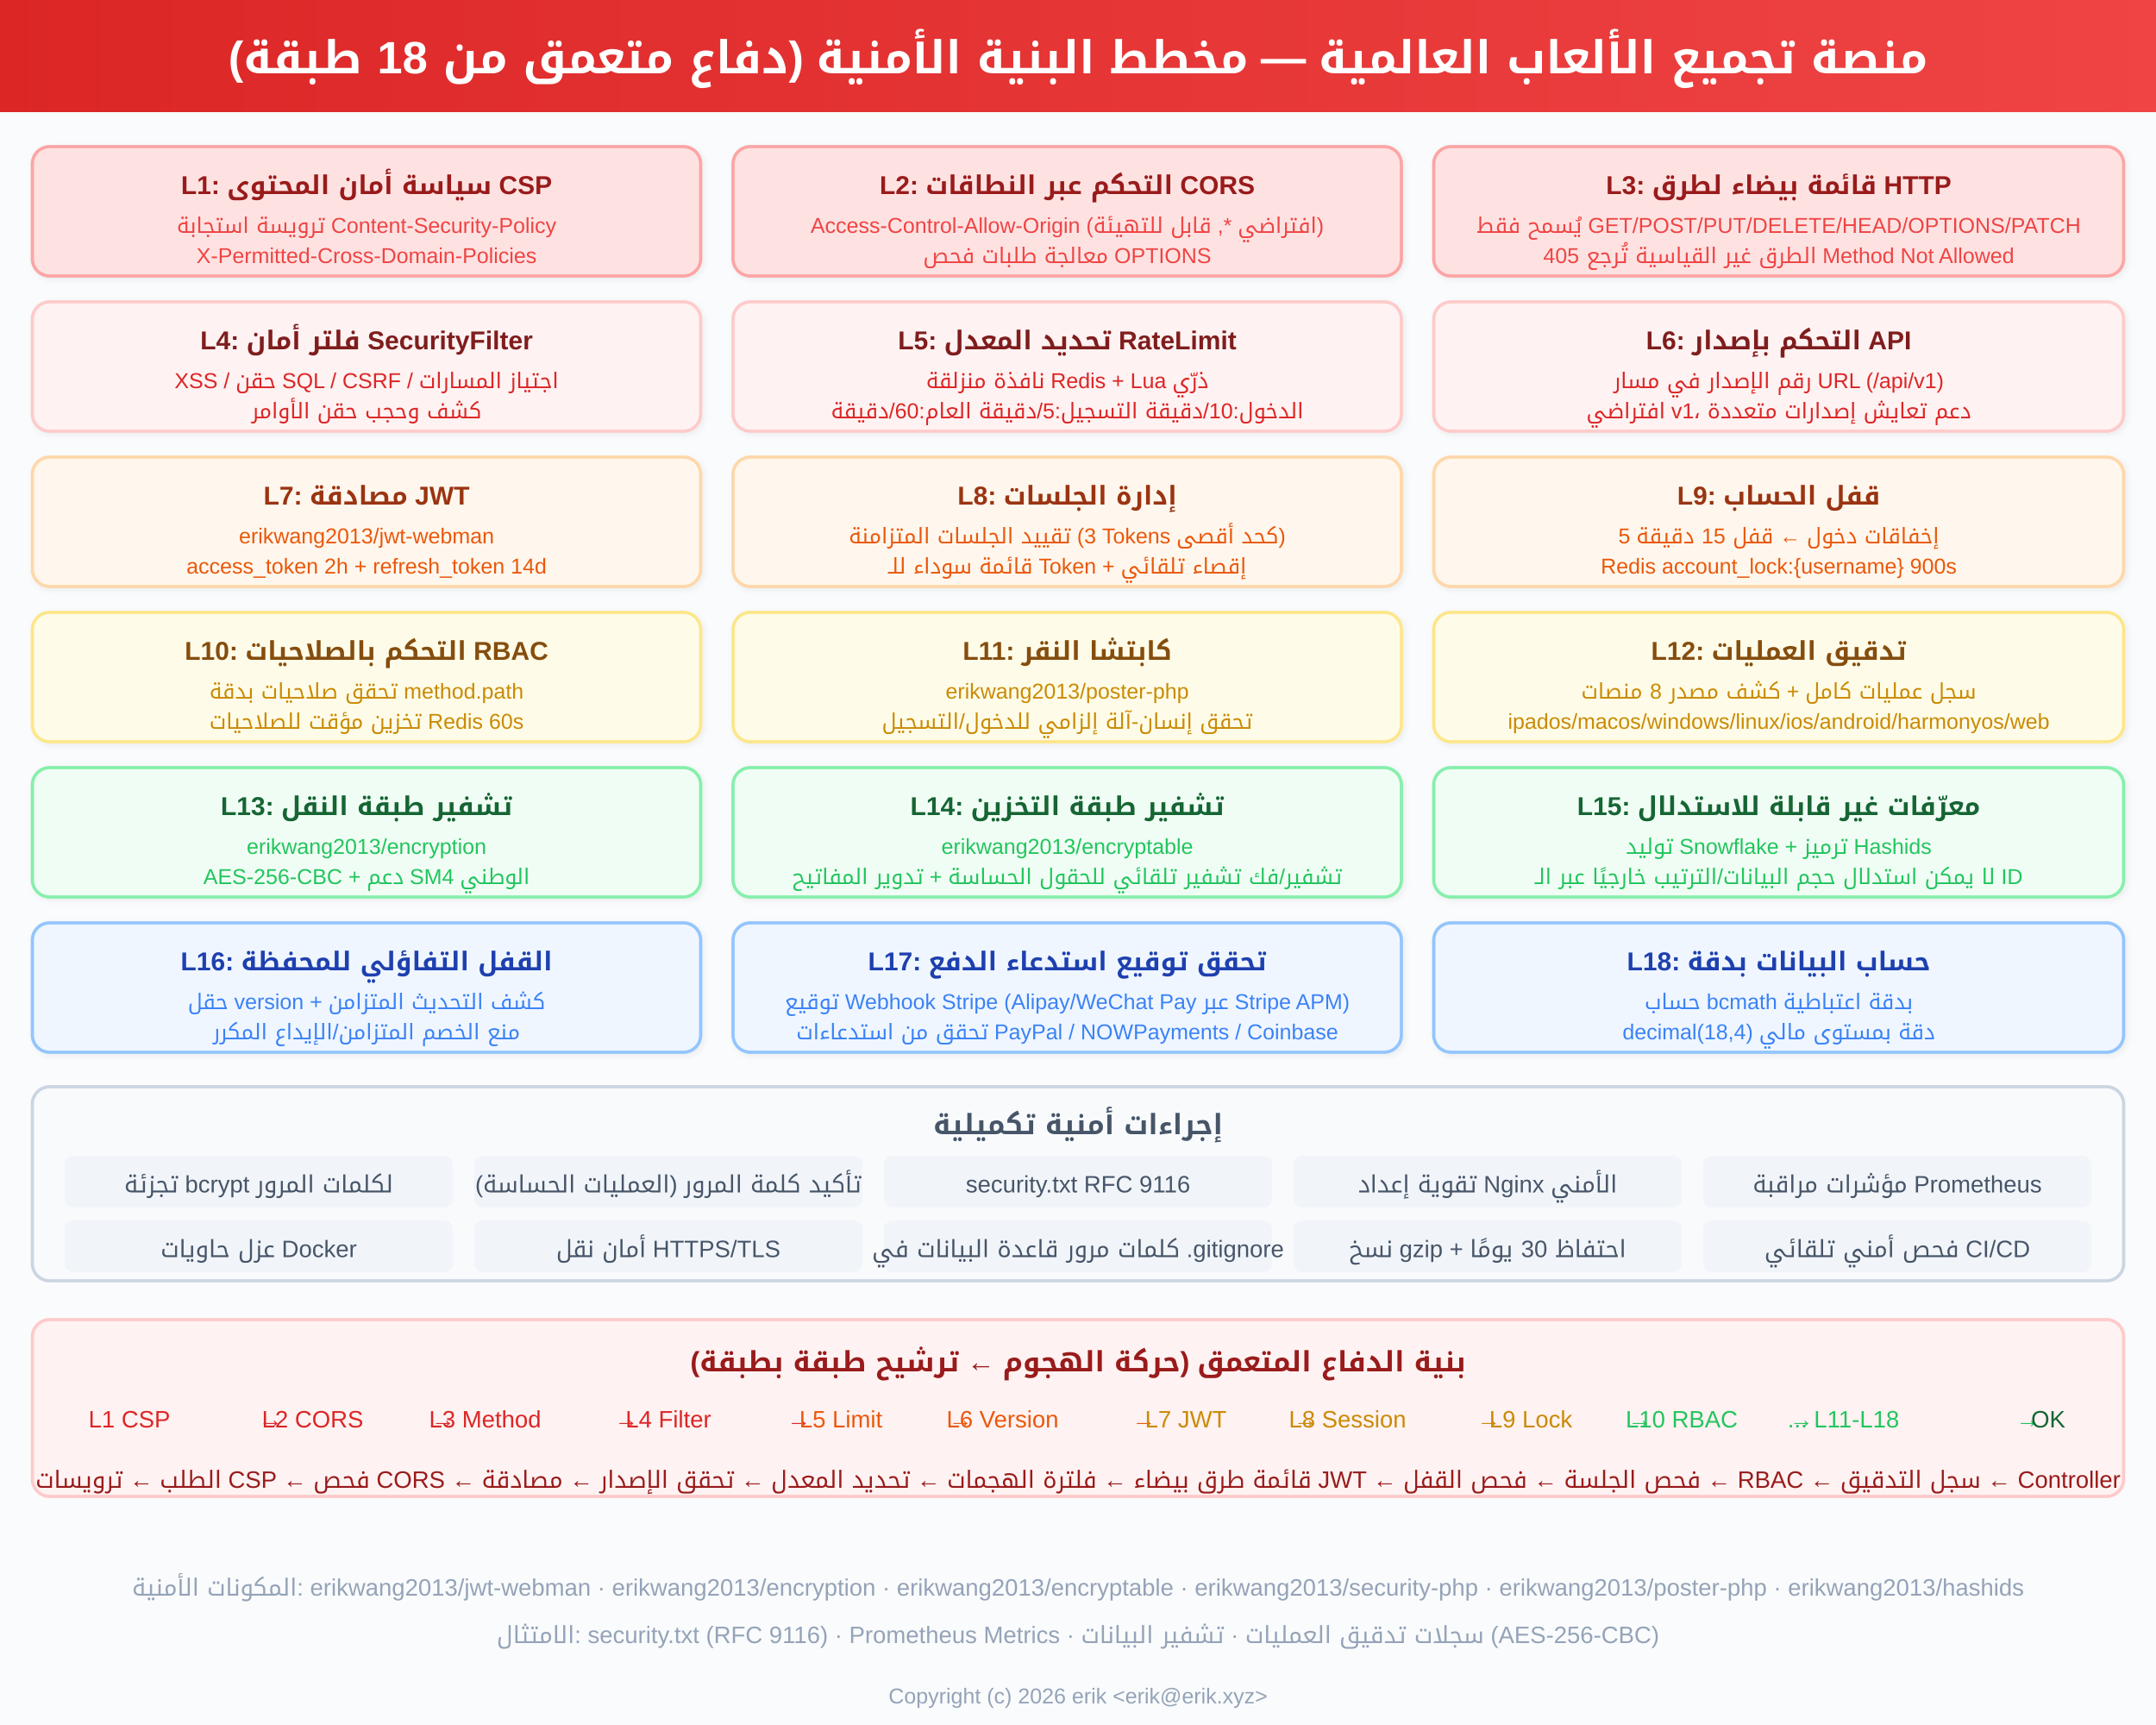
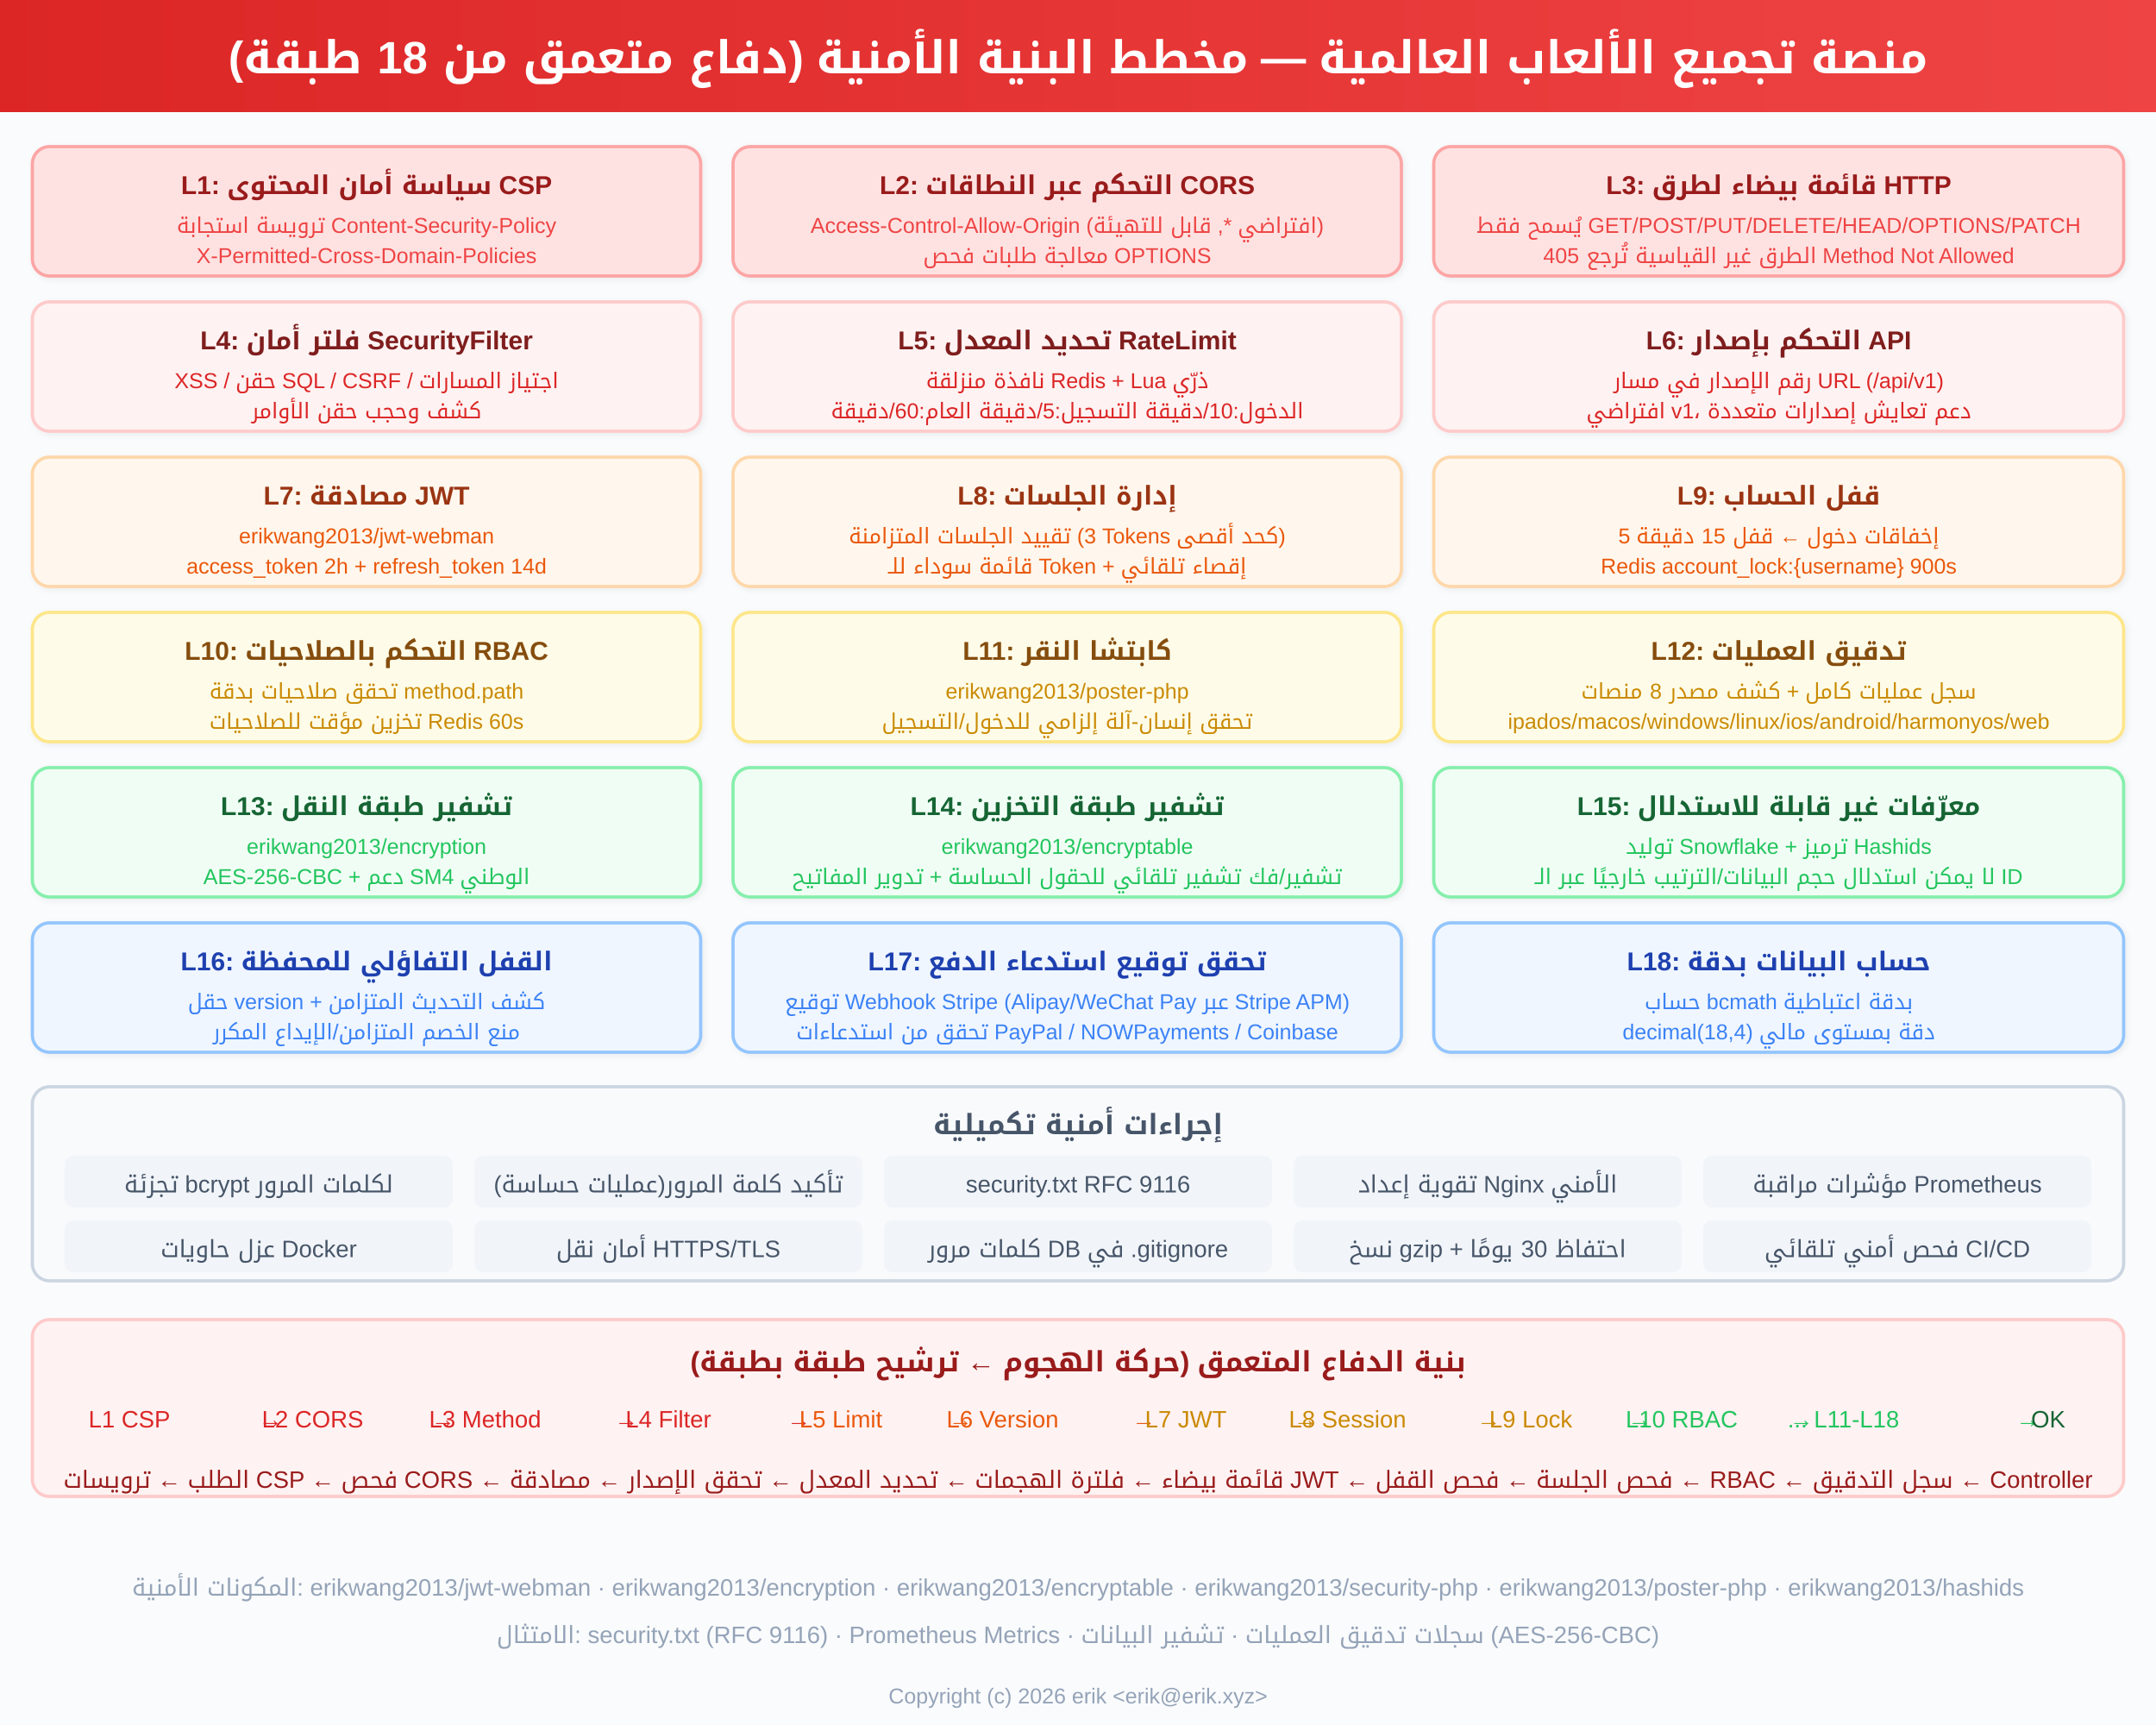
<svg xmlns="http://www.w3.org/2000/svg" viewBox="0 0 1000 800" font-family="Arial, 'Noto Sans SC', sans-serif, 'Noto Kufi Arabic', sans-serif">
  <defs>
    <linearGradient id="hd" x1="0" y1="0" x2="1" y2="0">
      <stop offset="0%" stop-color="#dc2626" />
      <stop offset="100%" stop-color="#ef4444" />
    </linearGradient>
    <filter id="sh">
      <feDropShadow dx="1" dy="1" stdDeviation="1.5" flood-opacity=".06" />
    </filter>
  </defs>
  <rect width="1000" height="800" fill="#fafbfc" />
  <rect x="0" y="0" width="1000" height="52" fill="url(#hd)" />
  <text x="500" y="34" text-anchor="middle" fill="#fff" font-size="21" font-weight="bold">منصة تجميع الألعاب العالمية — مخطط البنية الأمنية (دفاع متعمق من 18 طبقة)</text>
  <rect x="15" y="68" width="310" height="60" rx="8" fill="#fee2e2" stroke="#fca5a5" stroke-width="1.5" filter="url(#sh)" />
  <text x="170" y="90" text-anchor="middle" fill="#991b1b" font-size="12" font-weight="bold">L1: سياسة أمان المحتوى CSP</text>
  <text x="170" y="108" text-anchor="middle" fill="#ef4444" font-size="10">ترويسة استجابة Content-Security-Policy</text>
  <text x="170" y="122" text-anchor="middle" fill="#ef4444" font-size="10">X-Permitted-Cross-Domain-Policies</text>
  <rect x="340" y="68" width="310" height="60" rx="8" fill="#fee2e2" stroke="#fca5a5" stroke-width="1.5" filter="url(#sh)" />
  <text x="495" y="90" text-anchor="middle" fill="#991b1b" font-size="12" font-weight="bold">L2: التحكم عبر النطاقات CORS</text>
  <text x="495" y="108" text-anchor="middle" fill="#ef4444" font-size="10">Access-Control-Allow-Origin (افتراضي *, قابل للتهيئة)</text>
  <text x="495" y="122" text-anchor="middle" fill="#ef4444" font-size="10">معالجة طلبات فحص OPTIONS</text>
  <rect x="665" y="68" width="320" height="60" rx="8" fill="#fee2e2" stroke="#fca5a5" stroke-width="1.5" filter="url(#sh)" />
  <text x="825" y="90" text-anchor="middle" fill="#991b1b" font-size="12" font-weight="bold">L3: قائمة بيضاء لطرق HTTP</text>
  <text x="825" y="108" text-anchor="middle" fill="#ef4444" font-size="10">يُسمح فقط GET/POST/PUT/DELETE/HEAD/OPTIONS/PATCH</text>
  <text x="825" y="122" text-anchor="middle" fill="#ef4444" font-size="10">الطرق غير القياسية تُرجع 405 Method Not Allowed</text>
  <rect x="15" y="140" width="310" height="60" rx="8" fill="#fef2f2" stroke="#fecaca" stroke-width="1.5" filter="url(#sh)" />
  <text x="170" y="162" text-anchor="middle" fill="#7f1d1d" font-size="12" font-weight="bold">L4: فلتر أمان SecurityFilter</text>
  <text x="170" y="180" text-anchor="middle" fill="#dc2626" font-size="10">XSS / حقن SQL / CSRF / اجتياز المسارات</text>
  <text x="170" y="194" text-anchor="middle" fill="#dc2626" font-size="10">كشف وحجب حقن الأوامر</text>
  <rect x="340" y="140" width="310" height="60" rx="8" fill="#fef2f2" stroke="#fecaca" stroke-width="1.5" filter="url(#sh)" />
  <text x="495" y="162" text-anchor="middle" fill="#7f1d1d" font-size="12" font-weight="bold">L5: تحديد المعدل RateLimit</text>
  <text x="495" y="180" text-anchor="middle" fill="#dc2626" font-size="10">نافذة منزلقة Redis + Lua ذرّي</text>
  <text x="495" y="194" text-anchor="middle" fill="#dc2626" font-size="10">الدخول:10/دقيقة التسجيل:5/دقيقة العام:60/دقيقة</text>
  <rect x="665" y="140" width="320" height="60" rx="8" fill="#fef2f2" stroke="#fecaca" stroke-width="1.5" filter="url(#sh)" />
  <text x="825" y="162" text-anchor="middle" fill="#7f1d1d" font-size="12" font-weight="bold">L6: التحكم بإصدار API</text>
  <text x="825" y="180" text-anchor="middle" fill="#dc2626" font-size="10">رقم الإصدار في مسار URL (/api/v1)</text>
  <text x="825" y="194" text-anchor="middle" fill="#dc2626" font-size="10">افتراضي v1، دعم تعايش إصدارات متعددة</text>
  <rect x="15" y="212" width="310" height="60" rx="8" fill="#fff7ed" stroke="#fed7aa" stroke-width="1.5" filter="url(#sh)" />
  <text x="170" y="234" text-anchor="middle" fill="#9a3412" font-size="12" font-weight="bold">L7: مصادقة JWT</text>
  <text x="170" y="252" text-anchor="middle" fill="#ea580c" font-size="10">erikwang2013/jwt-webman</text>
  <text x="170" y="266" text-anchor="middle" fill="#ea580c" font-size="10">access_token 2h + refresh_token 14d</text>
  <rect x="340" y="212" width="310" height="60" rx="8" fill="#fff7ed" stroke="#fed7aa" stroke-width="1.5" filter="url(#sh)" />
  <text x="495" y="234" text-anchor="middle" fill="#9a3412" font-size="12" font-weight="bold">L8: إدارة الجلسات</text>
  <text x="495" y="252" text-anchor="middle" fill="#ea580c" font-size="10">تقييد الجلسات المتزامنة (3 Tokens كحد أقصى)</text>
  <text x="495" y="266" text-anchor="middle" fill="#ea580c" font-size="10">قائمة سوداء للـ Token + إقصاء تلقائي</text>
  <rect x="665" y="212" width="320" height="60" rx="8" fill="#fff7ed" stroke="#fed7aa" stroke-width="1.5" filter="url(#sh)" />
  <text x="825" y="234" text-anchor="middle" fill="#9a3412" font-size="12" font-weight="bold">L9: قفل الحساب</text>
  <text x="825" y="252" text-anchor="middle" fill="#ea580c" font-size="10">5 إخفاقات دخول ← قفل 15 دقيقة</text>
  <text x="825" y="266" text-anchor="middle" fill="#ea580c" font-size="10">Redis account_lock:{username} 900s</text>
  <rect x="15" y="284" width="310" height="60" rx="8" fill="#fefce8" stroke="#fde68a" stroke-width="1.5" filter="url(#sh)" />
  <text x="170" y="306" text-anchor="middle" fill="#854d0e" font-size="12" font-weight="bold">L10: التحكم بالصلاحيات RBAC</text>
  <text x="170" y="324" text-anchor="middle" fill="#ca8a04" font-size="10">تحقق صلاحيات بدقة method.path</text>
  <text x="170" y="338" text-anchor="middle" fill="#ca8a04" font-size="10">تخزين مؤقت للصلاحيات Redis 60s</text>
  <rect x="340" y="284" width="310" height="60" rx="8" fill="#fefce8" stroke="#fde68a" stroke-width="1.5" filter="url(#sh)" />
  <text x="495" y="306" text-anchor="middle" fill="#854d0e" font-size="12" font-weight="bold">L11: كابتشا النقر</text>
  <text x="495" y="324" text-anchor="middle" fill="#ca8a04" font-size="10">erikwang2013/poster-php</text>
  <text x="495" y="338" text-anchor="middle" fill="#ca8a04" font-size="10">تحقق إنسان-آلة إلزامي للدخول/التسجيل</text>
  <rect x="665" y="284" width="320" height="60" rx="8" fill="#fefce8" stroke="#fde68a" stroke-width="1.5" filter="url(#sh)" />
  <text x="825" y="306" text-anchor="middle" fill="#854d0e" font-size="12" font-weight="bold">L12: تدقيق العمليات</text>
  <text x="825" y="324" text-anchor="middle" fill="#ca8a04" font-size="10">سجل عمليات كامل + كشف مصدر 8 منصات</text>
  <text x="825" y="338" text-anchor="middle" fill="#ca8a04" font-size="10">ipados/macos/windows/linux/ios/android/harmonyos/web</text>
  <rect x="15" y="356" width="310" height="60" rx="8" fill="#f0fdf4" stroke="#86efac" stroke-width="1.5" filter="url(#sh)" />
  <text x="170" y="378" text-anchor="middle" fill="#166534" font-size="12" font-weight="bold">L13: تشفير طبقة النقل</text>
  <text x="170" y="396" text-anchor="middle" fill="#22c55e" font-size="10">erikwang2013/encryption</text>
  <text x="170" y="410" text-anchor="middle" fill="#22c55e" font-size="10">AES-256-CBC + دعم SM4 الوطني</text>
  <rect x="340" y="356" width="310" height="60" rx="8" fill="#f0fdf4" stroke="#86efac" stroke-width="1.5" filter="url(#sh)" />
  <text x="495" y="378" text-anchor="middle" fill="#166534" font-size="12" font-weight="bold">L14: تشفير طبقة التخزين</text>
  <text x="495" y="396" text-anchor="middle" fill="#22c55e" font-size="10">erikwang2013/encryptable</text>
  <text x="495" y="410" text-anchor="middle" fill="#22c55e" font-size="10">تشفير/فك تشفير تلقائي للحقول الحساسة + تدوير المفاتيح</text>
  <rect x="665" y="356" width="320" height="60" rx="8" fill="#f0fdf4" stroke="#86efac" stroke-width="1.5" filter="url(#sh)" />
  <text x="825" y="378" text-anchor="middle" fill="#166534" font-size="12" font-weight="bold">L15: معرّفات غير قابلة للاستدلال</text>
  <text x="825" y="396" text-anchor="middle" fill="#22c55e" font-size="10">توليد Snowflake + ترميز Hashids</text>
  <text x="825" y="410" text-anchor="middle" fill="#22c55e" font-size="10">لا يمكن استدلال حجم البيانات/الترتيب خارجيًا عبر الـ ID</text>
  <rect x="15" y="428" width="310" height="60" rx="8" fill="#eff6ff" stroke="#93c5fd" stroke-width="1.5" filter="url(#sh)" />
  <text x="170" y="450" text-anchor="middle" fill="#1e40af" font-size="12" font-weight="bold">L16: القفل التفاؤلي للمحفظة</text>
  <text x="170" y="468" text-anchor="middle" fill="#3b82f6" font-size="10">حقل version + كشف التحديث المتزامن</text>
  <text x="170" y="482" text-anchor="middle" fill="#3b82f6" font-size="10">منع الخصم المتزامن/الإيداع المكرر</text>
  <rect x="340" y="428" width="310" height="60" rx="8" fill="#eff6ff" stroke="#93c5fd" stroke-width="1.5" filter="url(#sh)" />
  <text x="495" y="450" text-anchor="middle" fill="#1e40af" font-size="12" font-weight="bold">L17: تحقق توقيع استدعاء الدفع</text>
  <text x="495" y="468" text-anchor="middle" fill="#3b82f6" font-size="10">توقيع Webhook Stripe (Alipay/WeChat Pay عبر Stripe APM)</text>
  <text x="495" y="482" text-anchor="middle" fill="#3b82f6" font-size="10">تحقق من استدعاءات PayPal / NOWPayments / Coinbase</text>
  <rect x="665" y="428" width="320" height="60" rx="8" fill="#eff6ff" stroke="#93c5fd" stroke-width="1.5" filter="url(#sh)" />
  <text x="825" y="450" text-anchor="middle" fill="#1e40af" font-size="12" font-weight="bold">L18: حساب البيانات بدقة</text>
  <text x="825" y="468" text-anchor="middle" fill="#3b82f6" font-size="10">حساب bcmath بدقة اعتباطية</text>
  <text x="825" y="482" text-anchor="middle" fill="#3b82f6" font-size="10">decimal(18,4) دقة بمستوى مالي</text>
  <rect x="15" y="504" width="970" height="90" rx="8" fill="#f8fafc" stroke="#cbd5e1" stroke-width="1.5" />
  <text x="500" y="526" text-anchor="middle" fill="#475569" font-size="13" font-weight="bold">إجراءات أمنية تكميلية</text>
  <rect x="30" y="536" width="180" height="24" rx="4" fill="#f1f5f9" />
  <text x="120" y="553" text-anchor="middle" fill="#475569" font-size="11">تجزئة bcrypt لكلمات المرور</text>
  <rect x="220" y="536" width="180" height="24" rx="4" fill="#f1f5f9" />
-   <text x="310" y="553" text-anchor="middle" fill="#475569" font-size="11">تأكيد كلمة المرور (العمليات الحساسة)</text>
+   <text x="310" y="553" text-anchor="middle" fill="#475569" font-size="11">تأكيد كلمة المرور(عمليات حساسة)</text>
  <rect x="410" y="536" width="180" height="24" rx="4" fill="#f1f5f9" />
  <text x="500" y="553" text-anchor="middle" fill="#475569" font-size="11">security.txt RFC 9116</text>
  <rect x="600" y="536" width="180" height="24" rx="4" fill="#f1f5f9" />
  <text x="690" y="553" text-anchor="middle" fill="#475569" font-size="11">تقوية إعداد Nginx الأمني</text>
  <rect x="790" y="536" width="180" height="24" rx="4" fill="#f1f5f9" />
  <text x="880" y="553" text-anchor="middle" fill="#475569" font-size="11">مؤشرات مراقبة Prometheus</text>
  <rect x="30" y="566" width="180" height="24" rx="4" fill="#f1f5f9" />
  <text x="120" y="583" text-anchor="middle" fill="#475569" font-size="11">عزل حاويات Docker</text>
  <rect x="220" y="566" width="180" height="24" rx="4" fill="#f1f5f9" />
  <text x="310" y="583" text-anchor="middle" fill="#475569" font-size="11">أمان نقل HTTPS/TLS</text>
  <rect x="410" y="566" width="180" height="24" rx="4" fill="#f1f5f9" />
-   <text x="500" y="583" text-anchor="middle" fill="#475569" font-size="11">كلمات مرور قاعدة البيانات في .gitignore</text>
+   <text x="500" y="583" text-anchor="middle" fill="#475569" font-size="11">كلمات مرور DB في .gitignore</text>
  <rect x="600" y="566" width="180" height="24" rx="4" fill="#f1f5f9" />
  <text x="690" y="583" text-anchor="middle" fill="#475569" font-size="11">نسخ gzip + احتفاظ 30 يومًا</text>
  <rect x="790" y="566" width="180" height="24" rx="4" fill="#f1f5f9" />
  <text x="880" y="583" text-anchor="middle" fill="#475569" font-size="11">فحص أمني تلقائي CI/CD</text>
  <rect x="15" y="612" width="970" height="82" rx="8" fill="#fef2f2" stroke="#fecaca" stroke-width="1.5" />
  <text x="500" y="636" text-anchor="middle" fill="#991b1b" font-size="13" font-weight="bold">بنية الدفاع المتعمق (حركة الهجوم ← ترشيح طبقة بطبقة)</text>
  <text x="60" y="662" text-anchor="middle" fill="#dc2626" font-size="11">L1 CSP</text>
  <text x="120" y="662" fill="#dc2626" font-size="11">→</text>
  <text x="145" y="662" text-anchor="middle" fill="#dc2626" font-size="11">L2 CORS</text>
  <text x="200" y="662" fill="#dc2626" font-size="11">→</text>
  <text x="225" y="662" text-anchor="middle" fill="#dc2626" font-size="11">L3 Method</text>
  <text x="285" y="662" fill="#dc2626" font-size="11">→</text>
  <text x="310" y="662" text-anchor="middle" fill="#dc2626" font-size="11">L4 Filter</text>
  <text x="365" y="662" fill="#dc2626" font-size="11">→</text>
  <text x="390" y="662" text-anchor="middle" fill="#ea580c" font-size="11">L5 Limit</text>
  <text x="440" y="662" fill="#ea580c" font-size="11">→</text>
  <text x="465" y="662" text-anchor="middle" fill="#ea580c" font-size="11">L6 Version</text>
  <text x="525" y="662" fill="#ea580c" font-size="11">→</text>
  <text x="550" y="662" text-anchor="middle" fill="#ca8a04" font-size="11">L7 JWT</text>
  <text x="600" y="662" fill="#ca8a04" font-size="11">→</text>
  <text x="625" y="662" text-anchor="middle" fill="#ca8a04" font-size="11">L8 Session</text>
  <text x="685" y="662" fill="#ca8a04" font-size="11">→</text>
  <text x="710" y="662" text-anchor="middle" fill="#ca8a04" font-size="11">L9 Lock</text>
  <text x="755" y="662" fill="#22c55e" font-size="11">→</text>
  <text x="780" y="662" text-anchor="middle" fill="#22c55e" font-size="11">L10 RBAC</text>
  <text x="830" y="662" fill="#22c55e" font-size="11">→</text>
  <text x="855" y="662" text-anchor="middle" fill="#22c55e" font-size="11">... L11-L18</text>
  <text x="935" y="662" fill="#22c55e" font-size="11">→</text>
  <text x="950" y="662" text-anchor="middle" fill="#166534" font-size="11">OK</text>
-   <text x="500" y="690" text-anchor="middle" fill="#991b1b" font-size="11">الطلب ← ترويسات CSP ← فحص CORS ← قائمة طرق بيضاء ← فلترة الهجمات ← تحديد المعدل ← تحقق الإصدار ← مصادقة JWT ← فحص الجلسة ← فحص القفل ← RBAC ← سجل التدقيق ← Controller</text>
+   <text x="500" y="690" text-anchor="middle" fill="#991b1b" font-size="11">الطلب ← ترويسات CSP ← فحص CORS ← قائمة بيضاء ← فلترة الهجمات ← تحديد المعدل ← تحقق الإصدار ← مصادقة JWT ← فحص الجلسة ← فحص القفل ← RBAC ← سجل التدقيق ← Controller</text>
  <text x="500" y="740" text-anchor="middle" fill="#94a3b8" font-size="11">المكونات الأمنية: erikwang2013/jwt-webman · erikwang2013/encryption · erikwang2013/encryptable · erikwang2013/security-php · erikwang2013/poster-php · erikwang2013/hashids</text>
  <text x="500" y="762" text-anchor="middle" fill="#94a3b8" font-size="11">الامتثال: security.txt (RFC 9116) · Prometheus Metrics · سجلات تدقيق العمليات · تشفير البيانات (AES-256-CBC)</text>
  <text x="500" y="790" text-anchor="middle" fill="#94a3b8" font-size="10">Copyright (c) 2026 erik &lt;erik@erik.xyz&gt;</text>
</svg>
